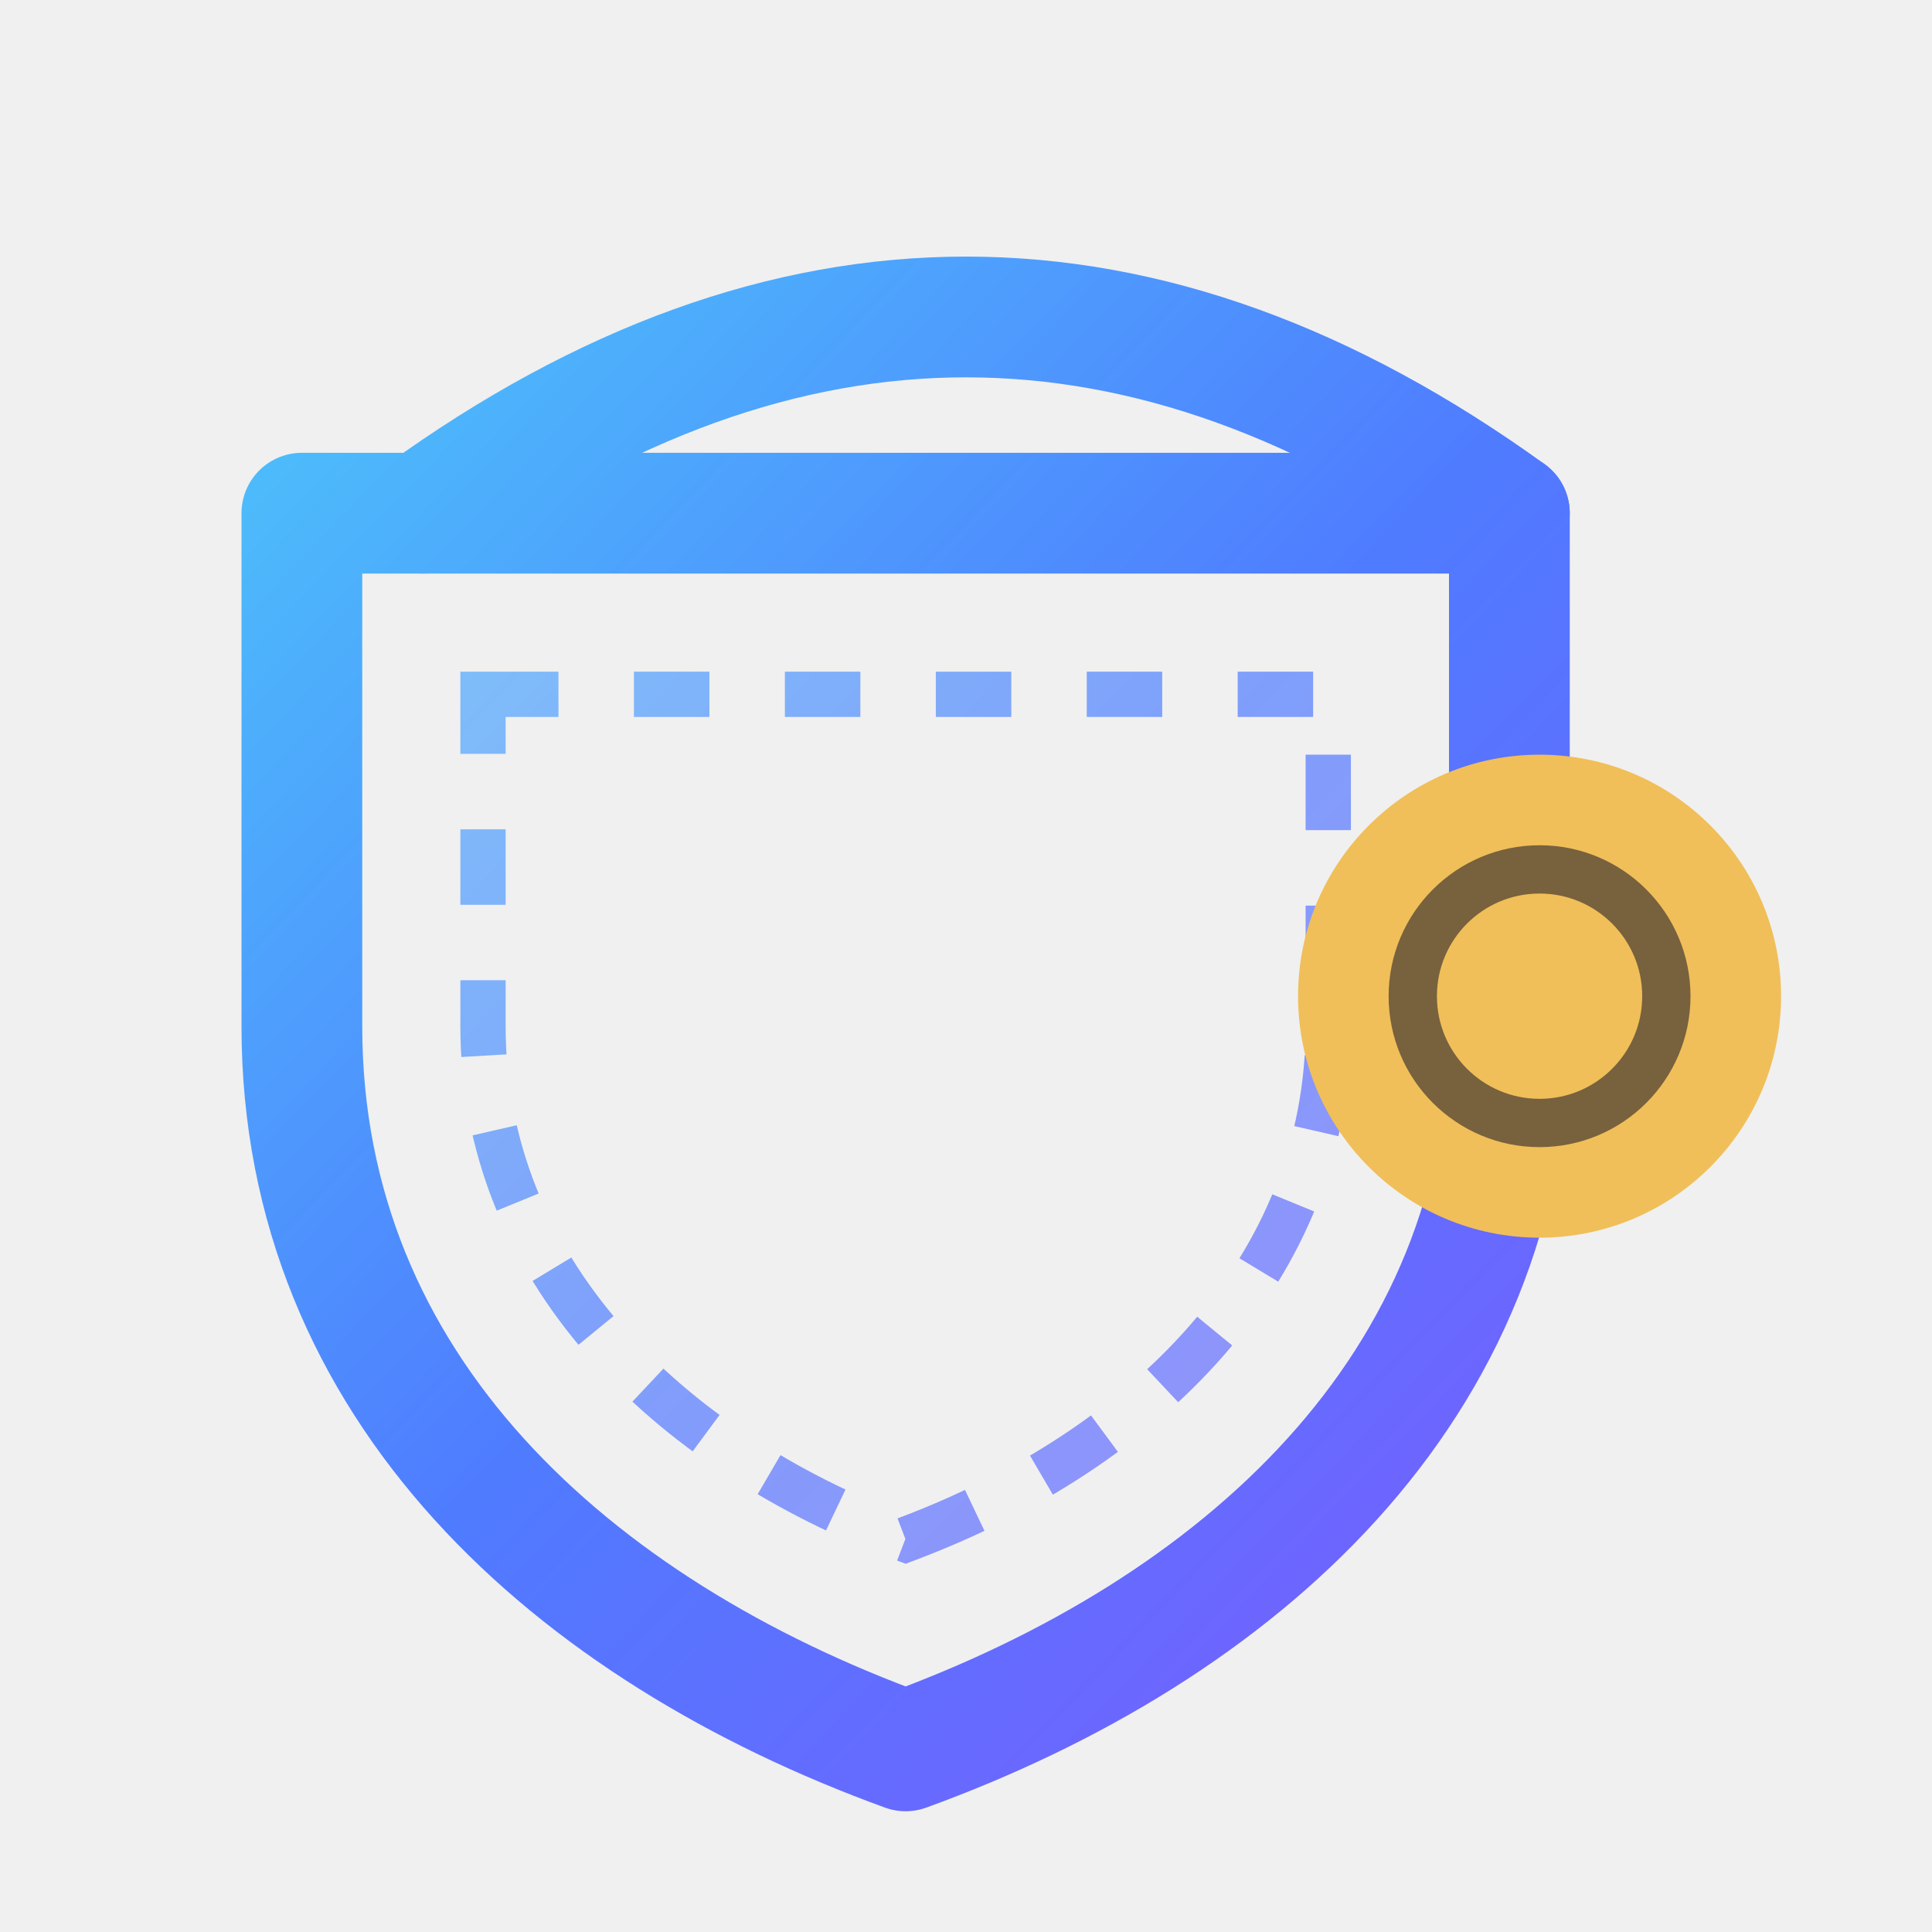
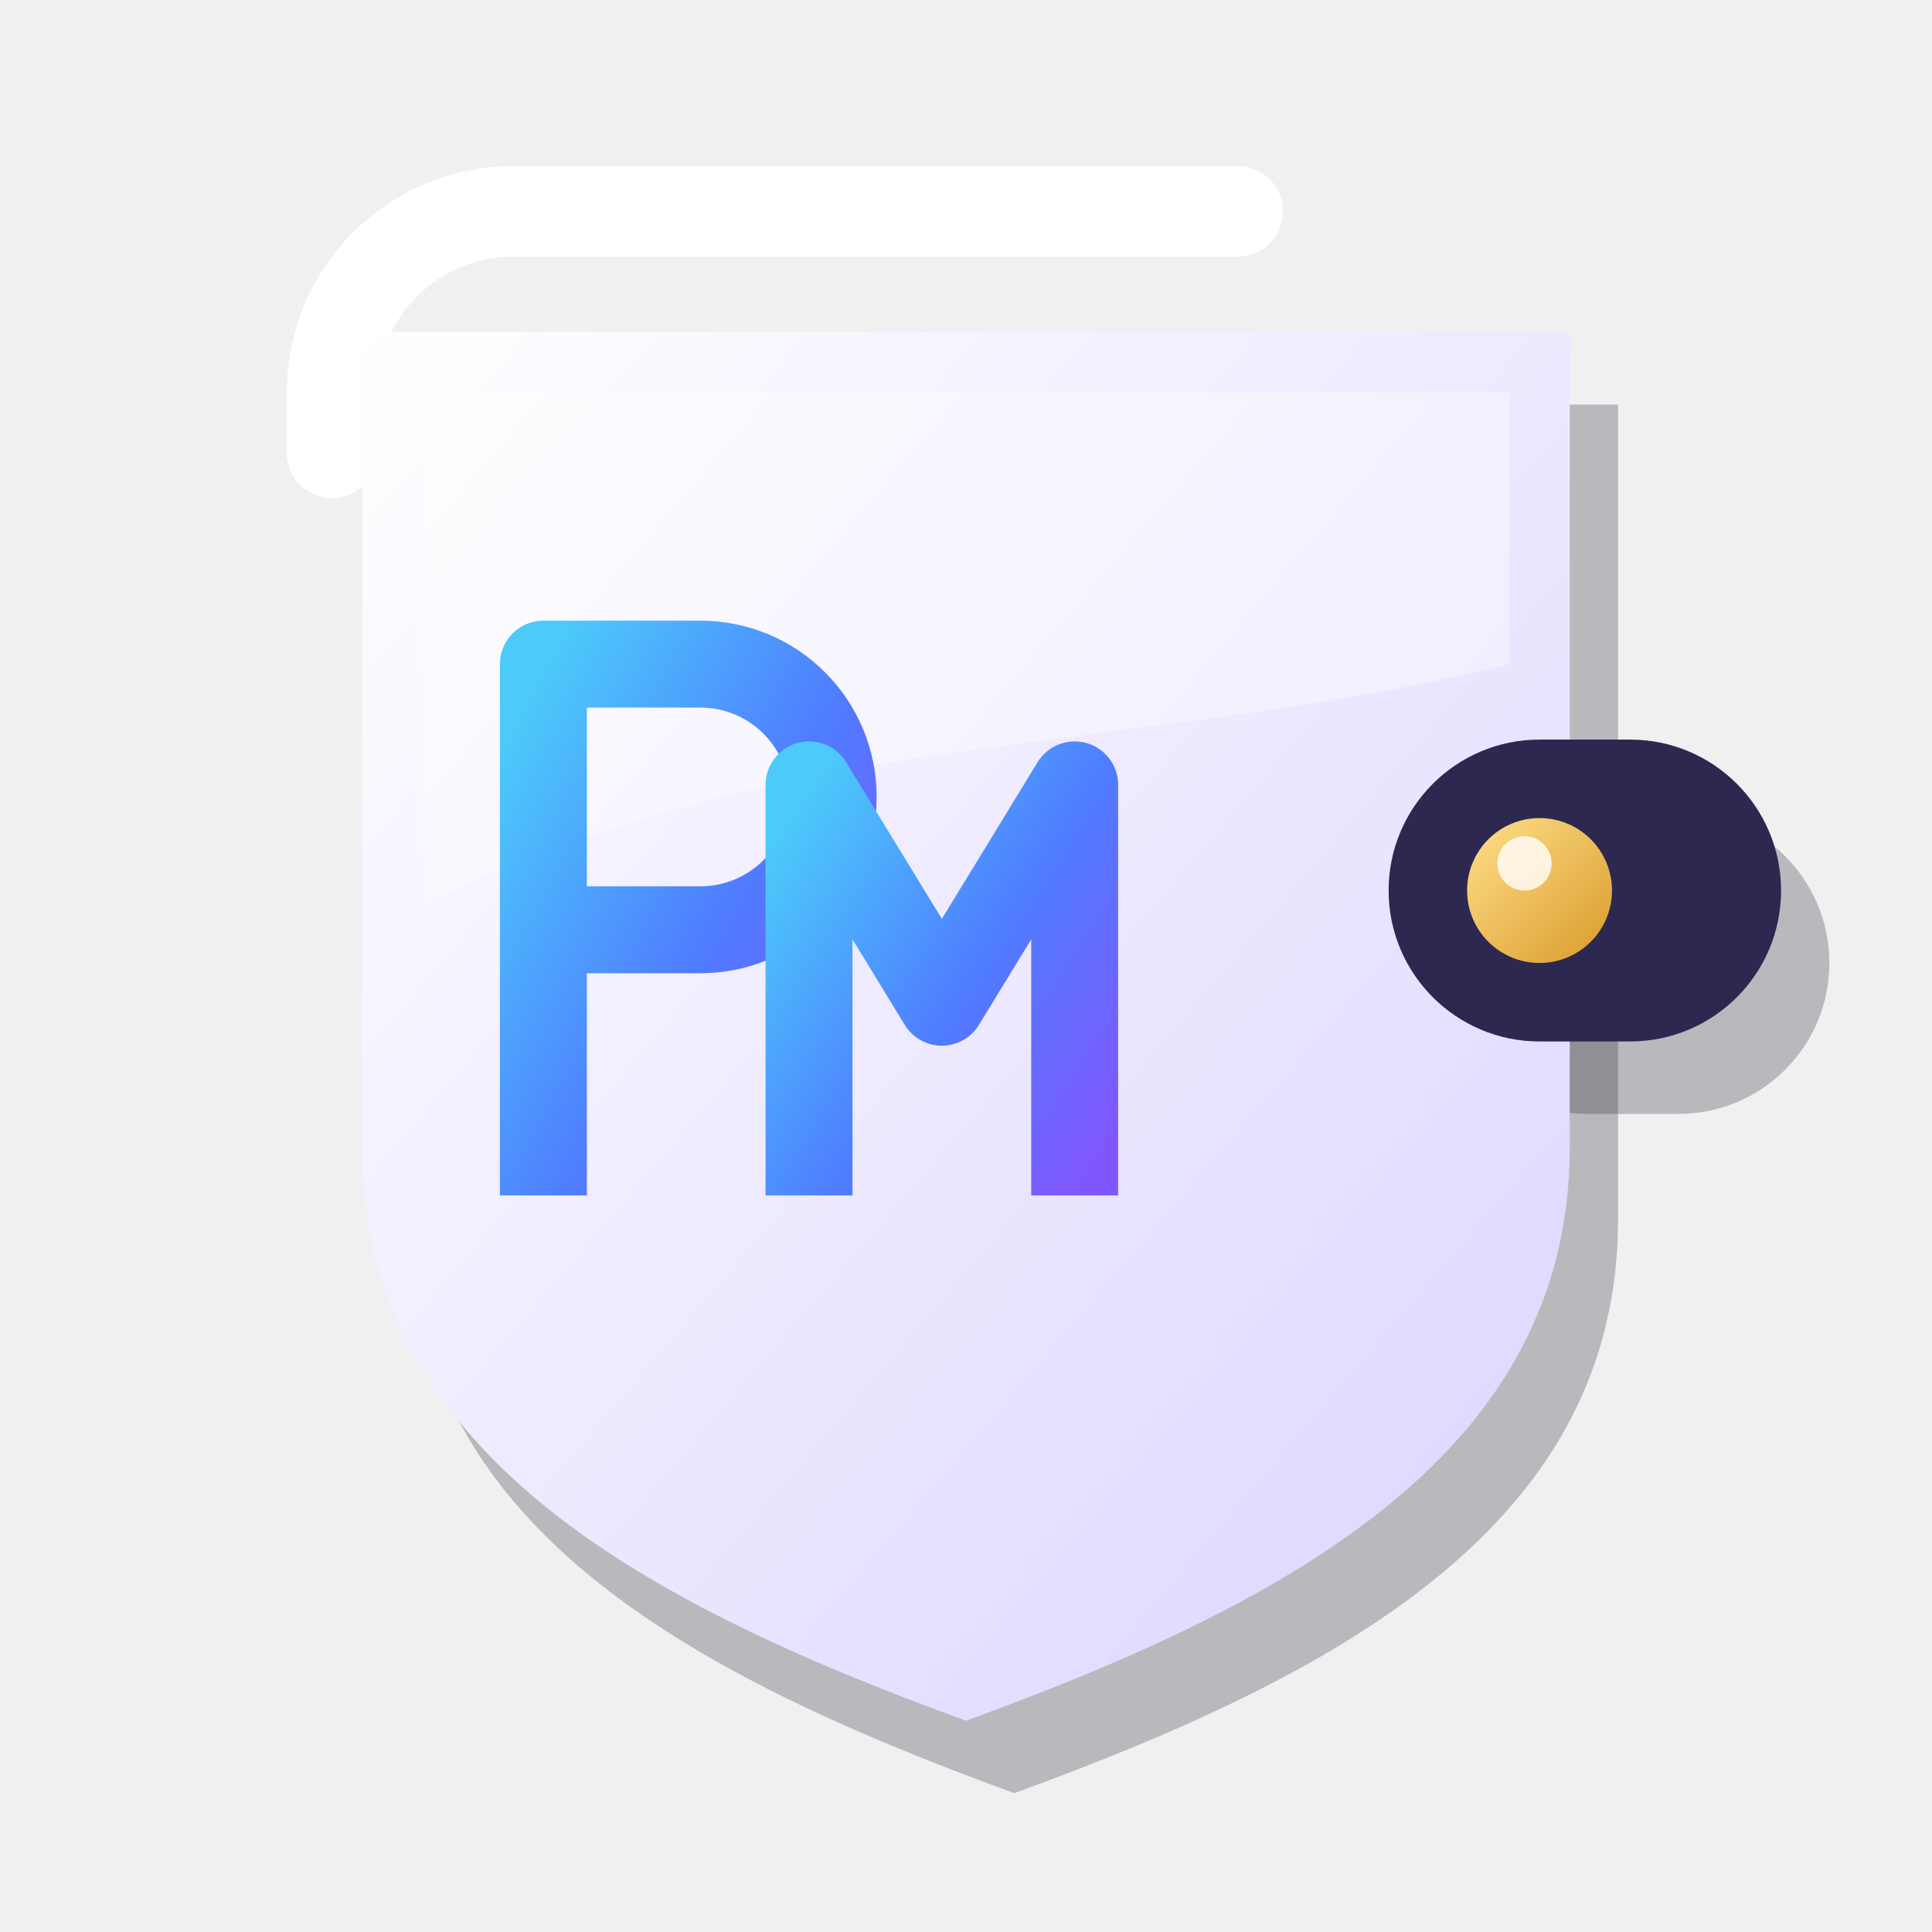
- <svg xmlns="http://www.w3.org/2000/svg" viewBox="0 0 64 64" fill="none">
+ <svg xmlns="http://www.w3.org/2000/svg" viewBox="0 0 64 64">
  <defs>
-     <linearGradient id="g" x1="6" y1="8" x2="58" y2="58" gradientUnits="userSpaceOnUse">
+     <linearGradient id="o" x1="0" y1="0" x2="1" y2="1">
      <stop offset="0" stop-color="#4CCBFA" />
-       <stop offset=".5" stop-color="#4F7BFF" />
+       <stop offset=".55" stop-color="#4F7BFF" />
      <stop offset="1" stop-color="#8057FF" />
    </linearGradient>
+     <linearGradient id="w" x1="0" y1="0" x2="1" y2="1">
+       <stop offset="0" stop-color="#fff" />
+       <stop offset="1" stop-color="#DCD3FF" />
+     </linearGradient>
+     <linearGradient id="c" x1="0" y1="0" x2="1" y2="1">
+       <stop offset="0" stop-color="#FFE08A" />
+       <stop offset="1" stop-color="#D99A2B" />
+     </linearGradient>
  </defs>
-   <path d="M14 17 Q32 4 50 17" stroke="url(#g)" stroke-width="4" stroke-linecap="round" />
-   <path d="M10 17 H50 V34 C50 46 41 54 30 58 C19 54 10 46 10 34 Z" stroke="url(#g)" stroke-width="4" stroke-linejoin="round" />
-   <path d="M16 23 H44 V34 C44 42 38 48 30 51 C22 48 16 42 16 34 Z" stroke="url(#g)" stroke-width="1.5" stroke-dasharray="2.5 2.5" opacity=".7" />
-   <circle cx="51" cy="33" r="8" fill="#F0BF59" />
-   <circle cx="51" cy="33" r="4.2" stroke="#151426" stroke-width="1.6" opacity=".55" />
+   <g transform="translate(1.6 2.4)" fill="#151426" fill-opacity=".25">
+     <path d="M12,11 H52 V38 C52,48 43,53 32,57 C21,53 12,48 12,38 Z" />
+     <path d="M51,24.5 H54 A5,5 0 0 1 59,29.5 A5,5 0 0 1 54,34.5 H51 A5,5 0 0 1 46,29.5 A5,5 0 0 1 51,24.5 Z" />
+   </g>
+   <path d="M11,15 V13 A6,6 0 0 1 17,7 H41" stroke="#fff" stroke-width="3" fill="none" stroke-linecap="round" />
+   <path d="M12,11 H52 V38 C52,48 43,53 32,57 C21,53 12,48 12,38 Z" fill="url(#w)" />
+   <path d="M14,13 H50 V22 C38,25 26,24 14,30 Z" fill="#fff" fill-opacity=".35" />
+   <g transform="translate(18 22) scale(.8)" fill="none" stroke="url(#o)" stroke-width="3.6" stroke-linejoin="round">
+     <path d="M0,22 V0 H6.5 A5.5,5.5 0 0 1 6.5,11 H0" />
+     <path d="M11,22 V5 L16.5,14 L22,5 V22" />
+   </g>
+   <path d="M51,24.5 H54 A5,5 0 0 1 59,29.5 A5,5 0 0 1 54,34.5 H51 A5,5 0 0 1 46,29.5 A5,5 0 0 1 51,24.5 Z" fill="#2C2850" />
+   <circle cx="51" cy="29.5" r="2.4" fill="url(#c)" />
+   <circle cx="50.5" cy="28.6" r=".9" fill="#fff" fill-opacity=".8" />
</svg>
